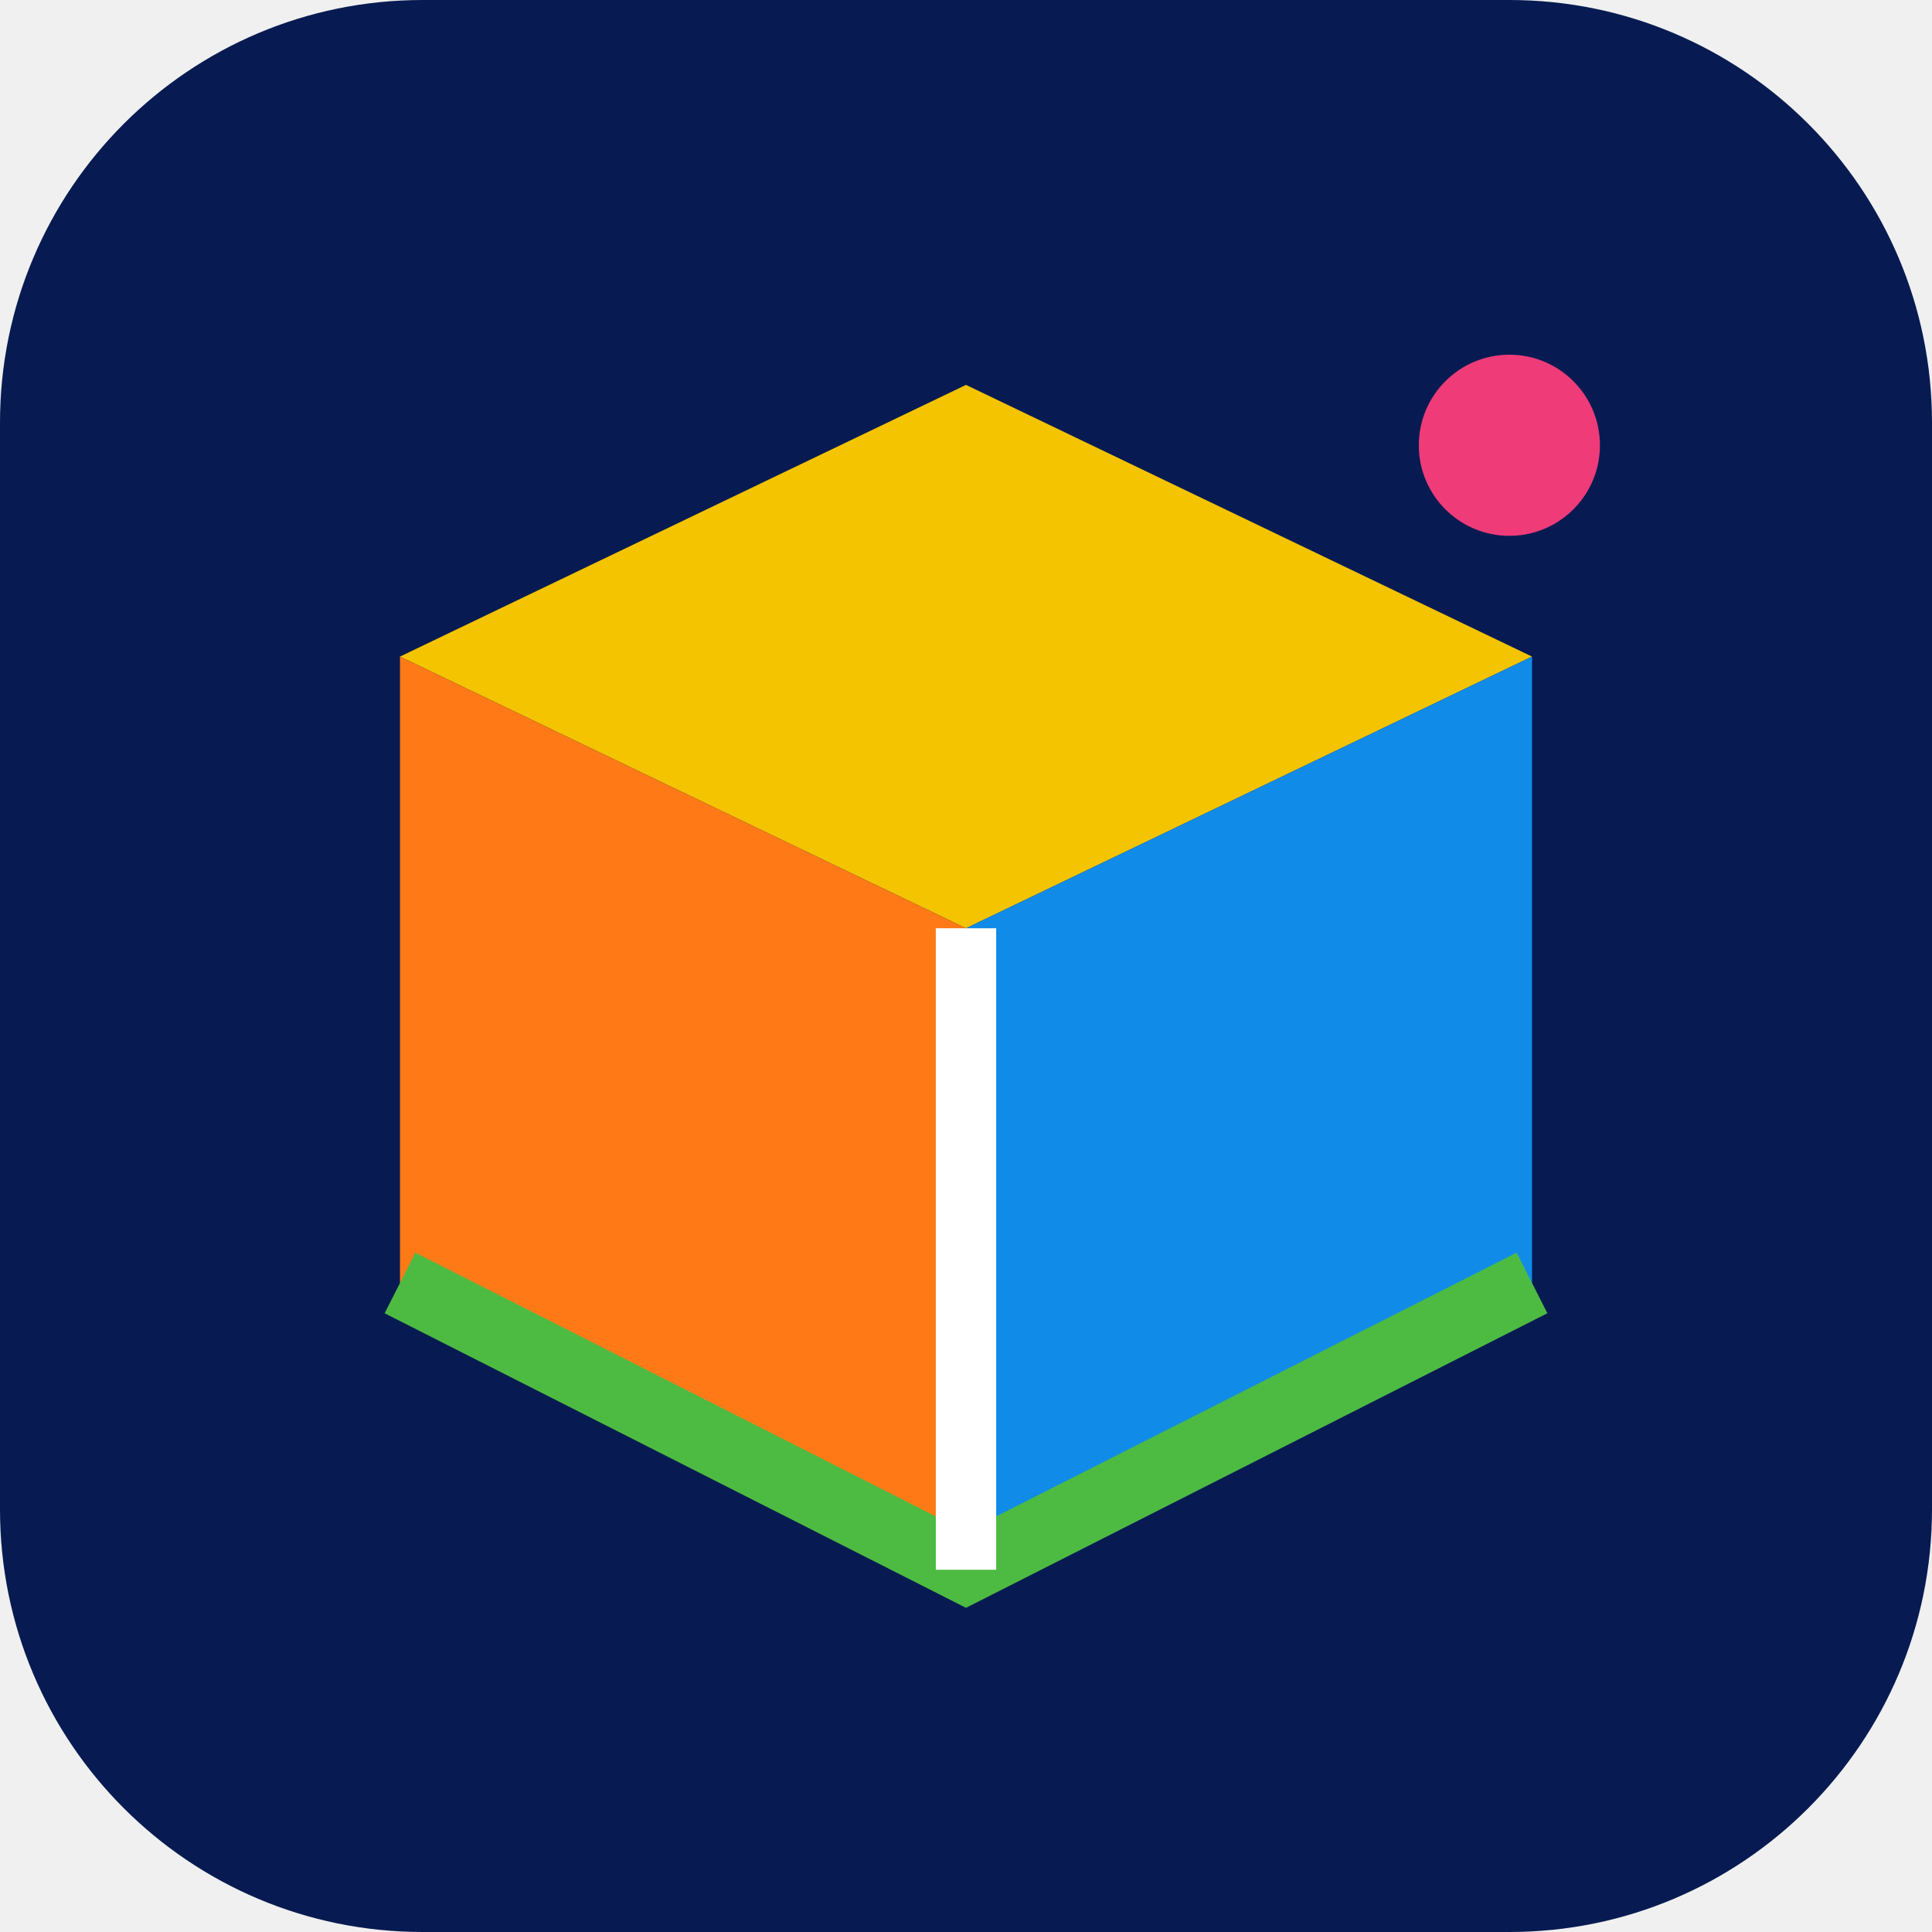
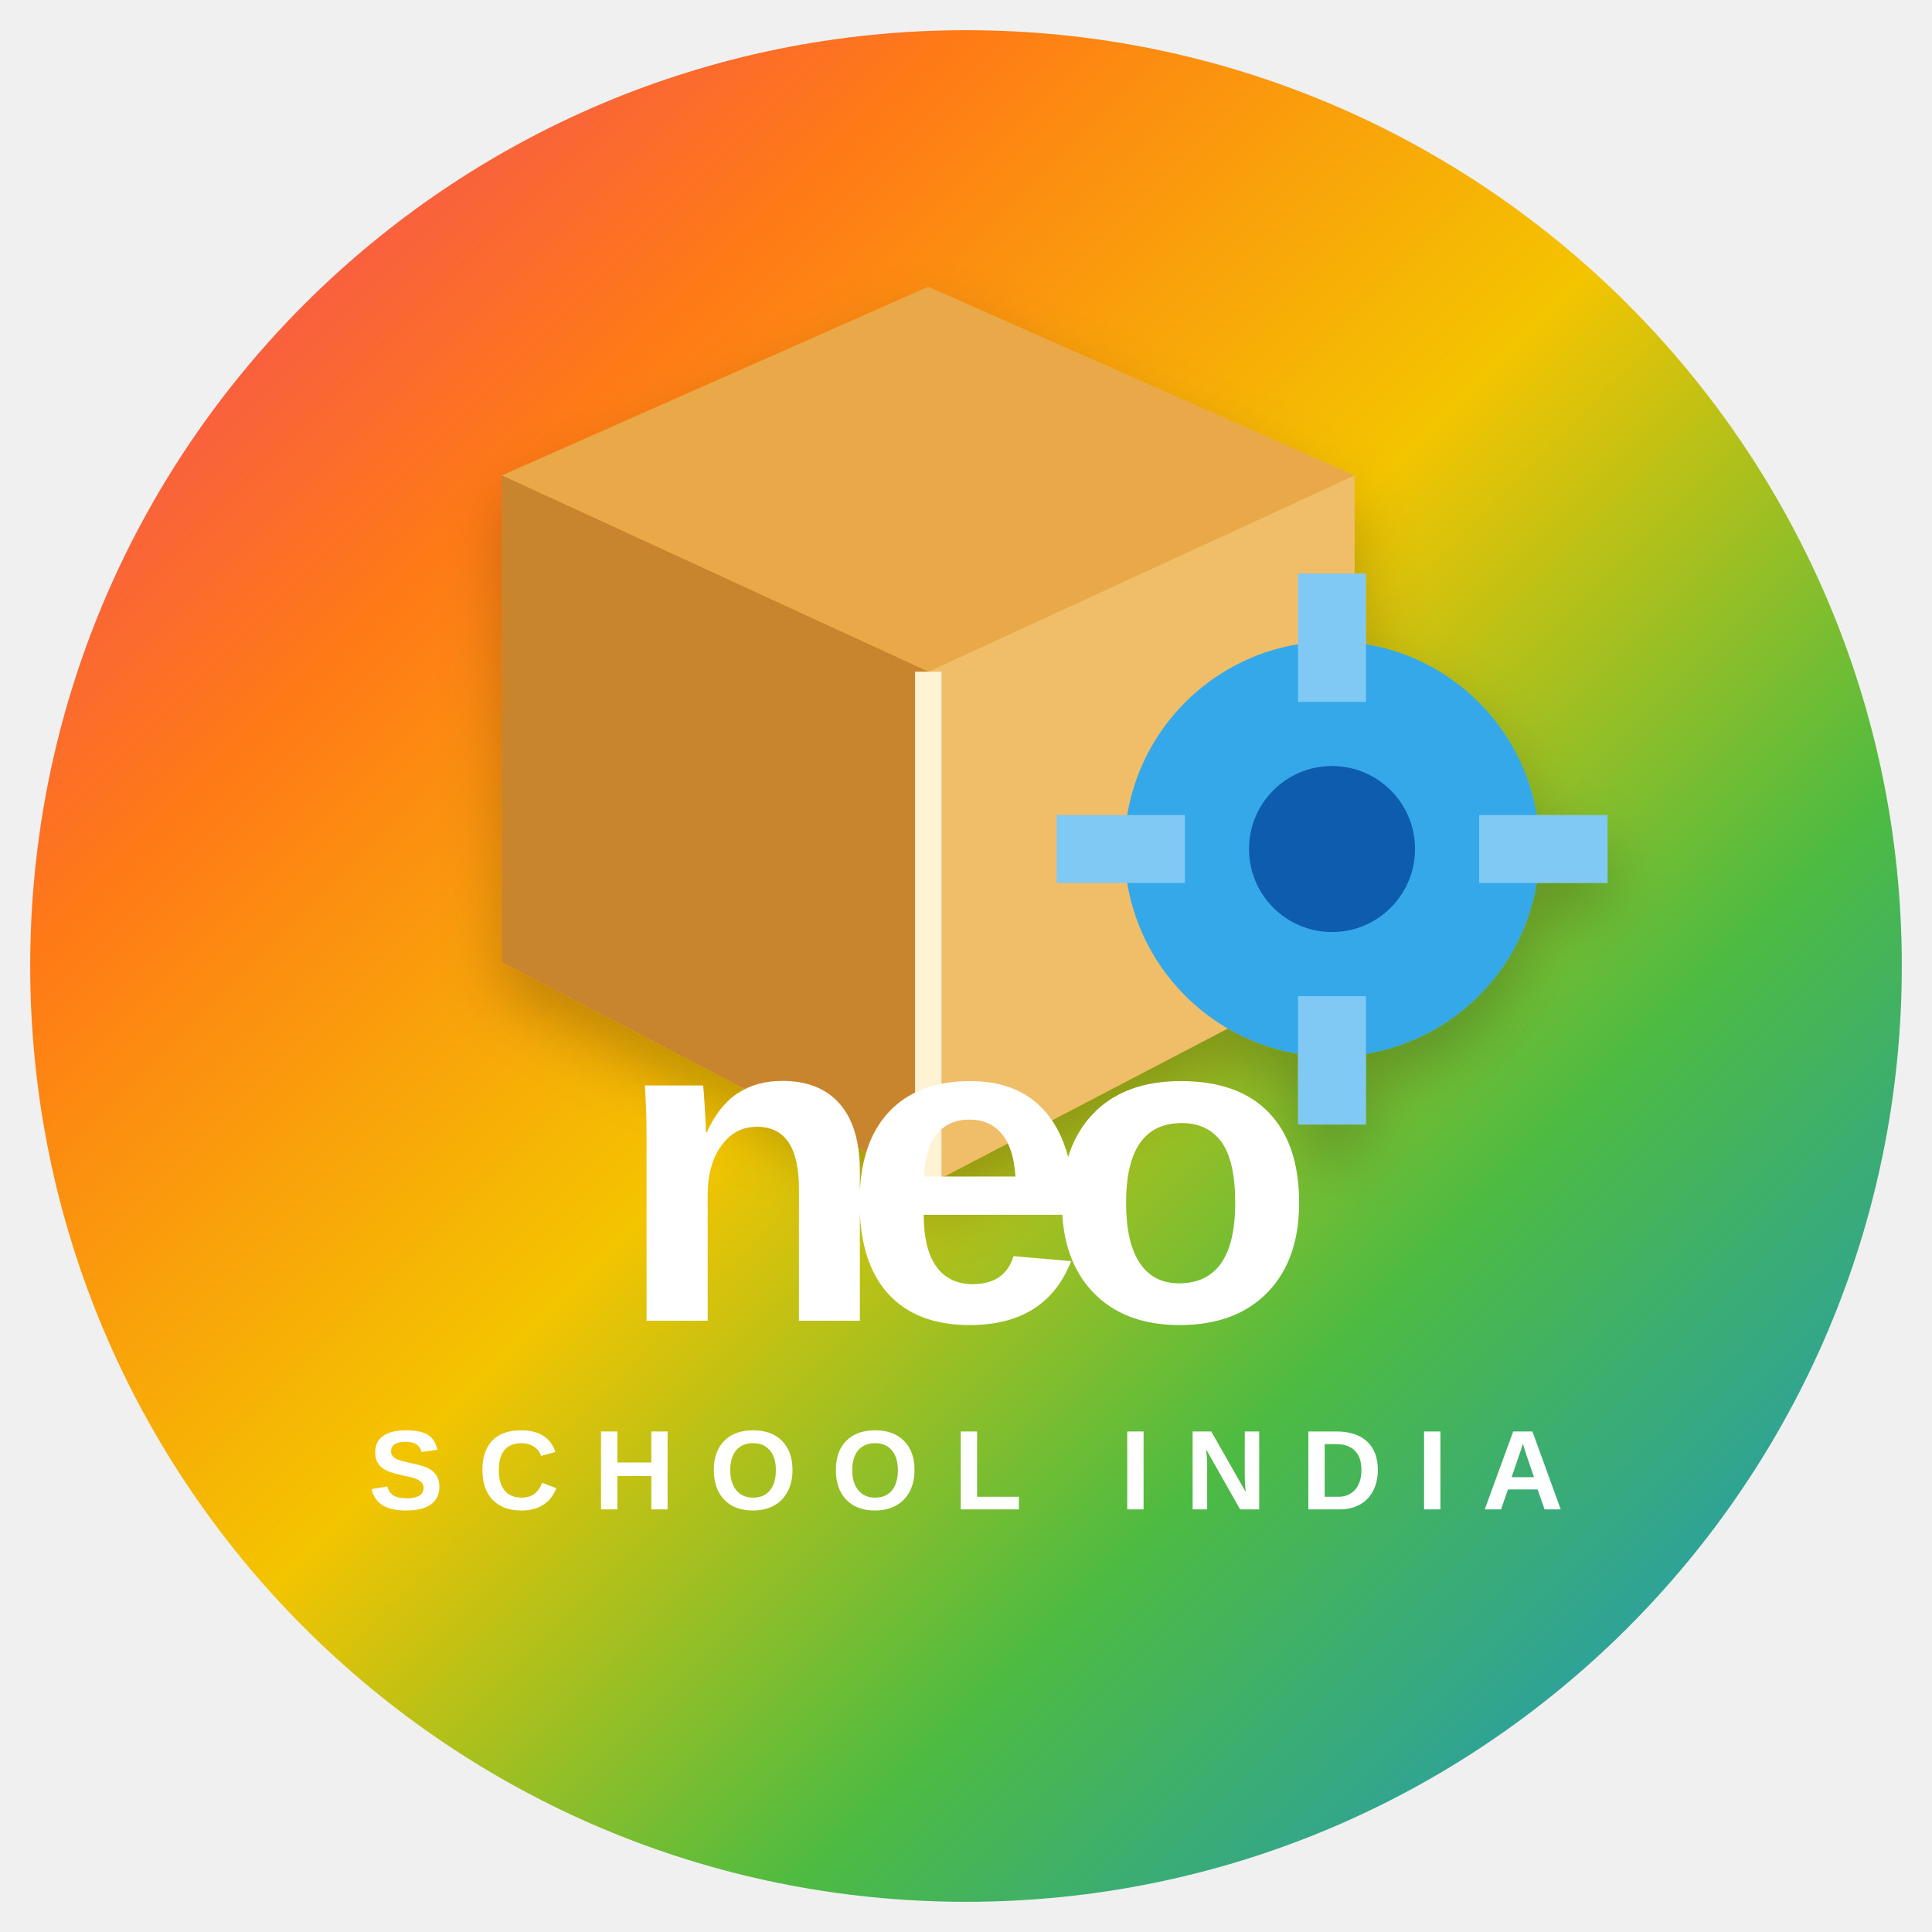
<svg xmlns="http://www.w3.org/2000/svg" viewBox="0 0 512 512">
-   <rect width="512" height="512" rx="112" fill="#071b52" />
-   <path d="m106 174 150-72 150 72-150 72z" fill="#f4c400" />
-   <path d="M106 174v166l150 76V246z" fill="#ff7a16" />
-   <path d="M406 174v166l-150 76V246z" fill="#118be8" />
-   <path d="m106 340 150 76 150-76" fill="none" stroke="#4dbb42" stroke-width="18" />
-   <path d="M256 246v170" stroke="#fff" stroke-width="16" />
-   <circle cx="400" cy="118" r="24" fill="#ef3b78" />
+   <defs>
+     <linearGradient id="g" x1="0" y1="0" x2="1" y2="1">
+       <stop offset="0" stop-color="#ef3b78" />
+       <stop offset=".25" stop-color="#ff7a16" />
+       <stop offset=".48" stop-color="#f4c400" />
+       <stop offset=".7" stop-color="#4dbb42" />
+       <stop offset="1" stop-color="#118be8" />
+     </linearGradient>
+     <filter id="s">
+       <feDropShadow dx="0" dy="8" stdDeviation="8" flood-opacity=".22" />
+     </filter>
+   </defs>
+   <circle cx="256" cy="256" r="248" fill="url(#g)" />
+   <g filter="url(#s)">
+     <path d="m133 126 113-50 113 50-113 52z" fill="#e9a94a" />
+     <path d="M133 126v129l113 59V178z" fill="#c9852d" />
+     <path d="M359 126v129l-113 59V178z" fill="#f0bd69" />
+     <path d="M246 178v136" stroke="#fff2d5" stroke-width="7" />
+     <circle cx="353" cy="225" r="55" fill="#36a8ea" />
+     <circle cx="353" cy="225" r="22" fill="#0f5cae" />
+     <g fill="#7fc9f4">
+       <rect x="344" y="152" width="18" height="34" />
+       <rect x="344" y="264" width="18" height="34" />
+       <rect x="280" y="216" width="34" height="18" />
+       <rect x="392" y="216" width="34" height="18" />
+     </g>
+   </g>
+   <text x="256" y="350" text-anchor="middle" font-family="Arial Rounded MT Bold,Arial,sans-serif" font-size="118" font-weight="700" fill="#fff" letter-spacing="-12">neo</text>
+   <text x="256" y="400" text-anchor="middle" font-family="Arial,sans-serif" font-size="30" font-weight="700" fill="#fff" letter-spacing="9">SCHOOL INDIA</text>
</svg>
